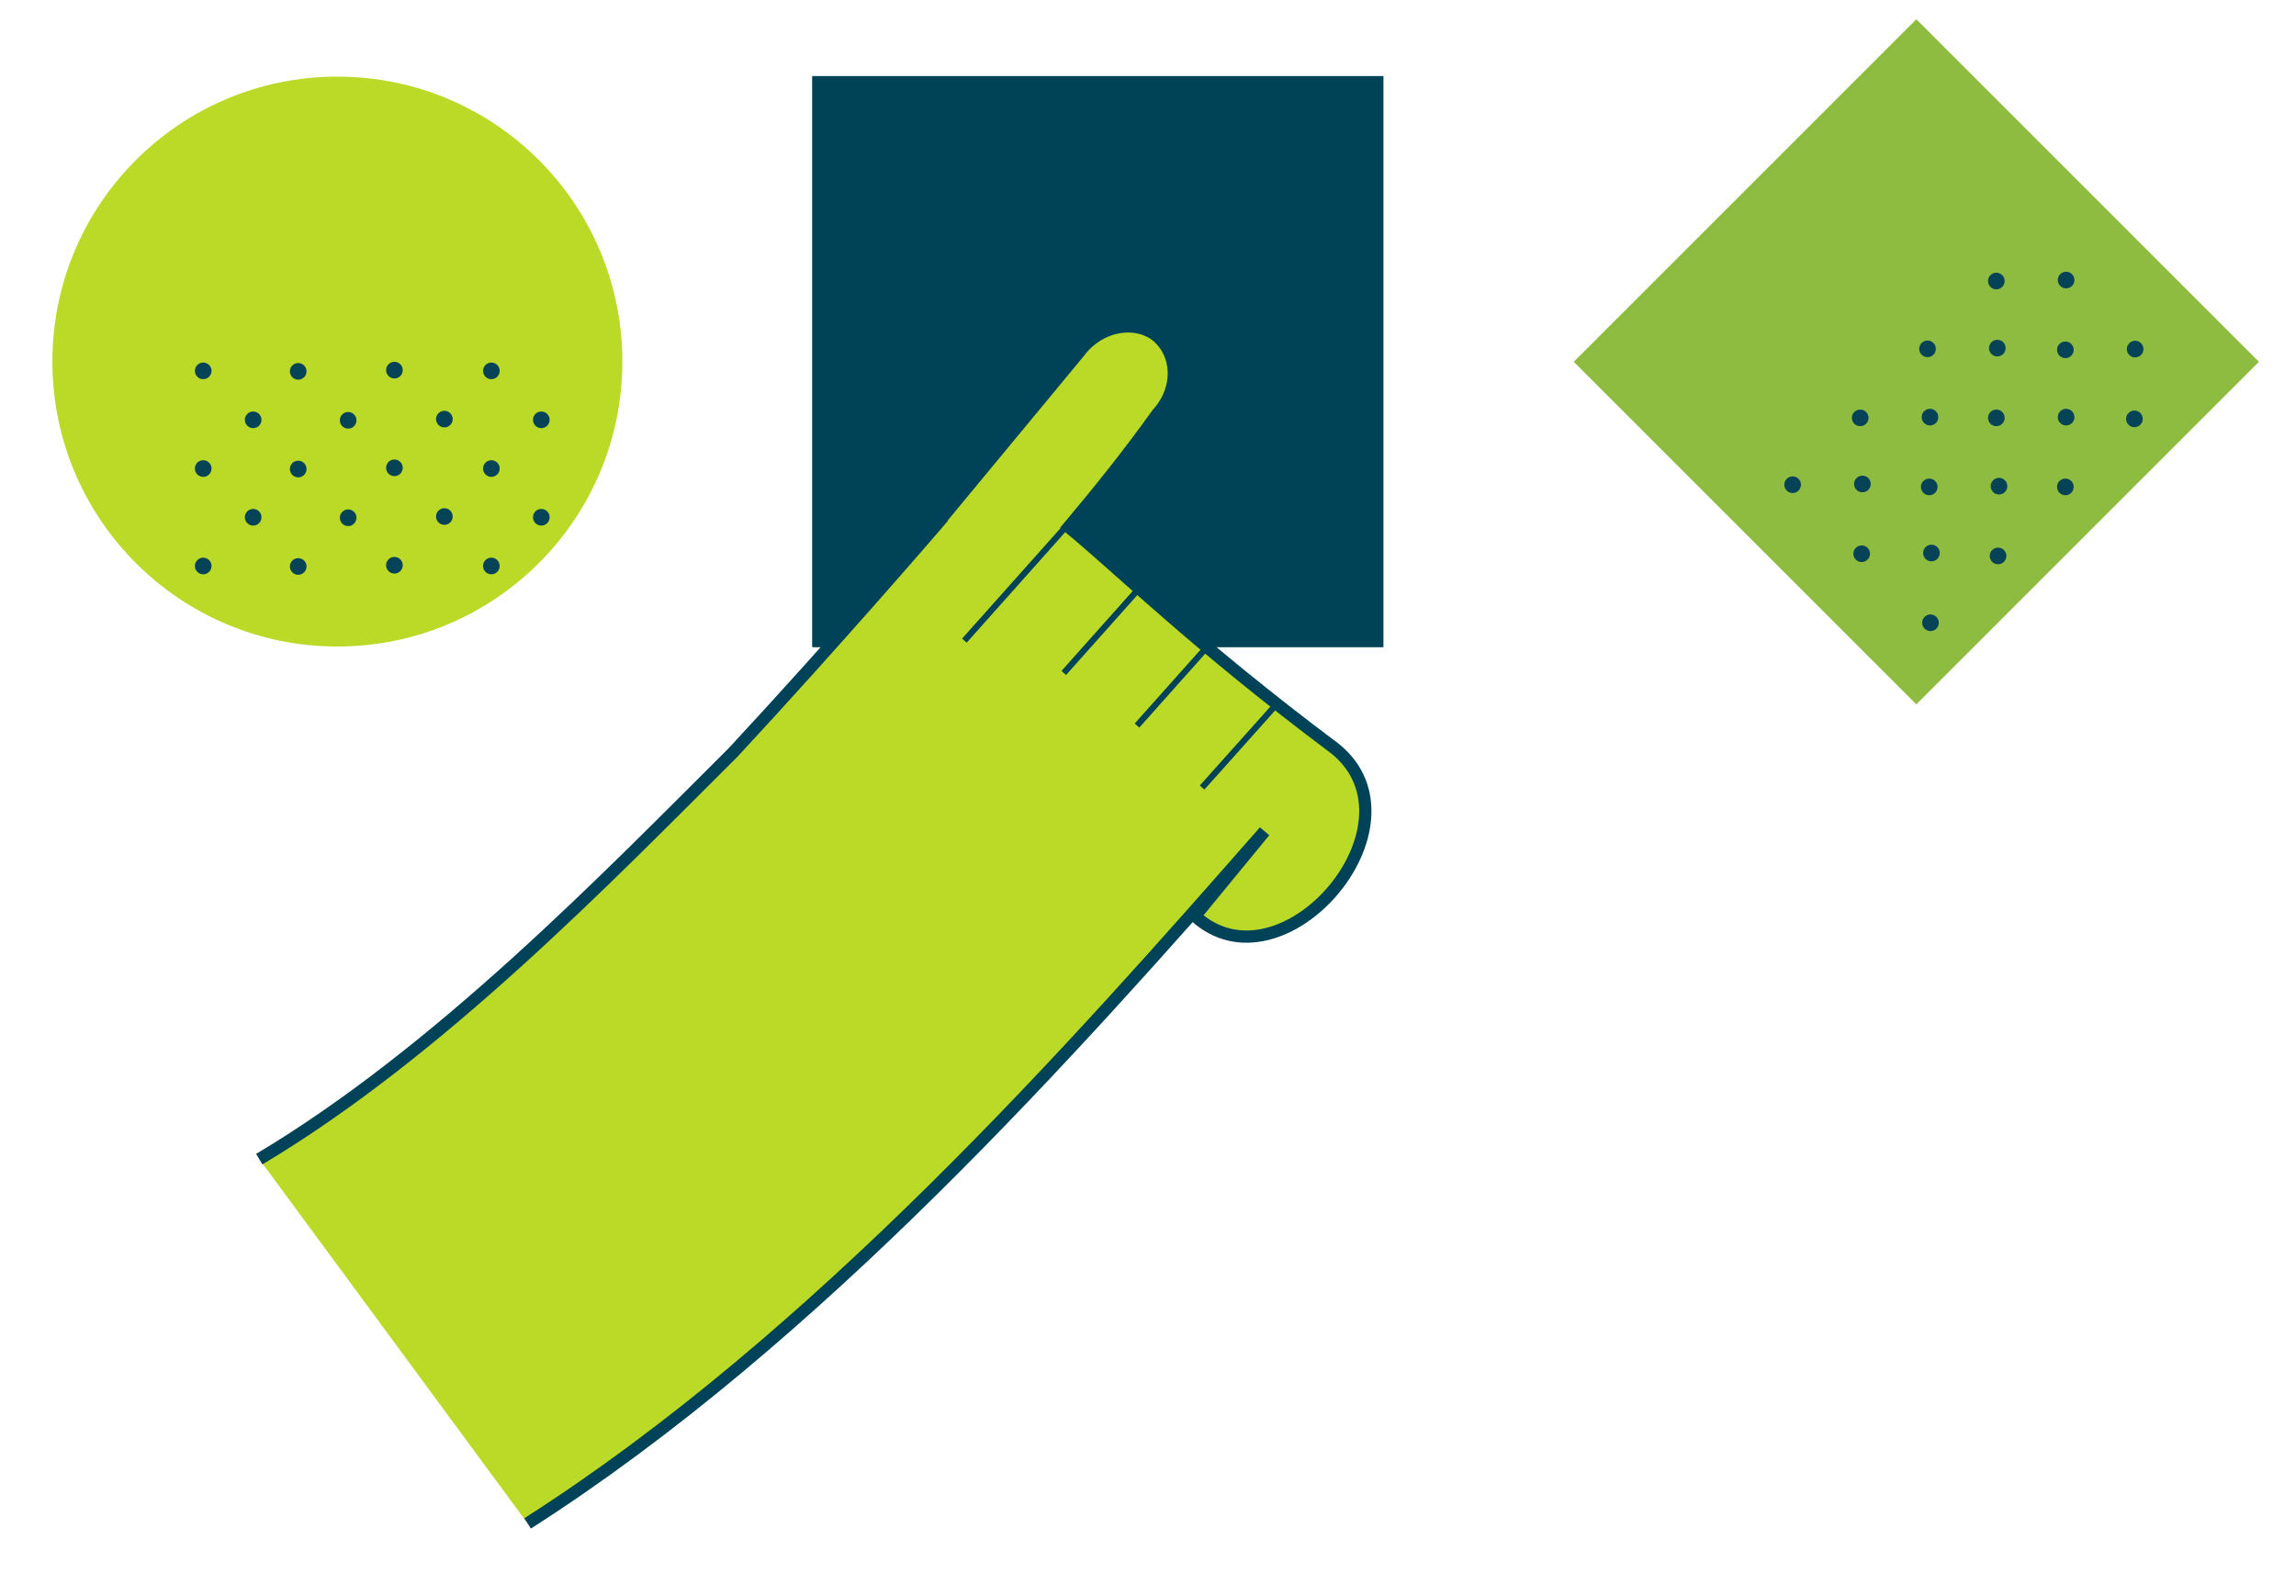
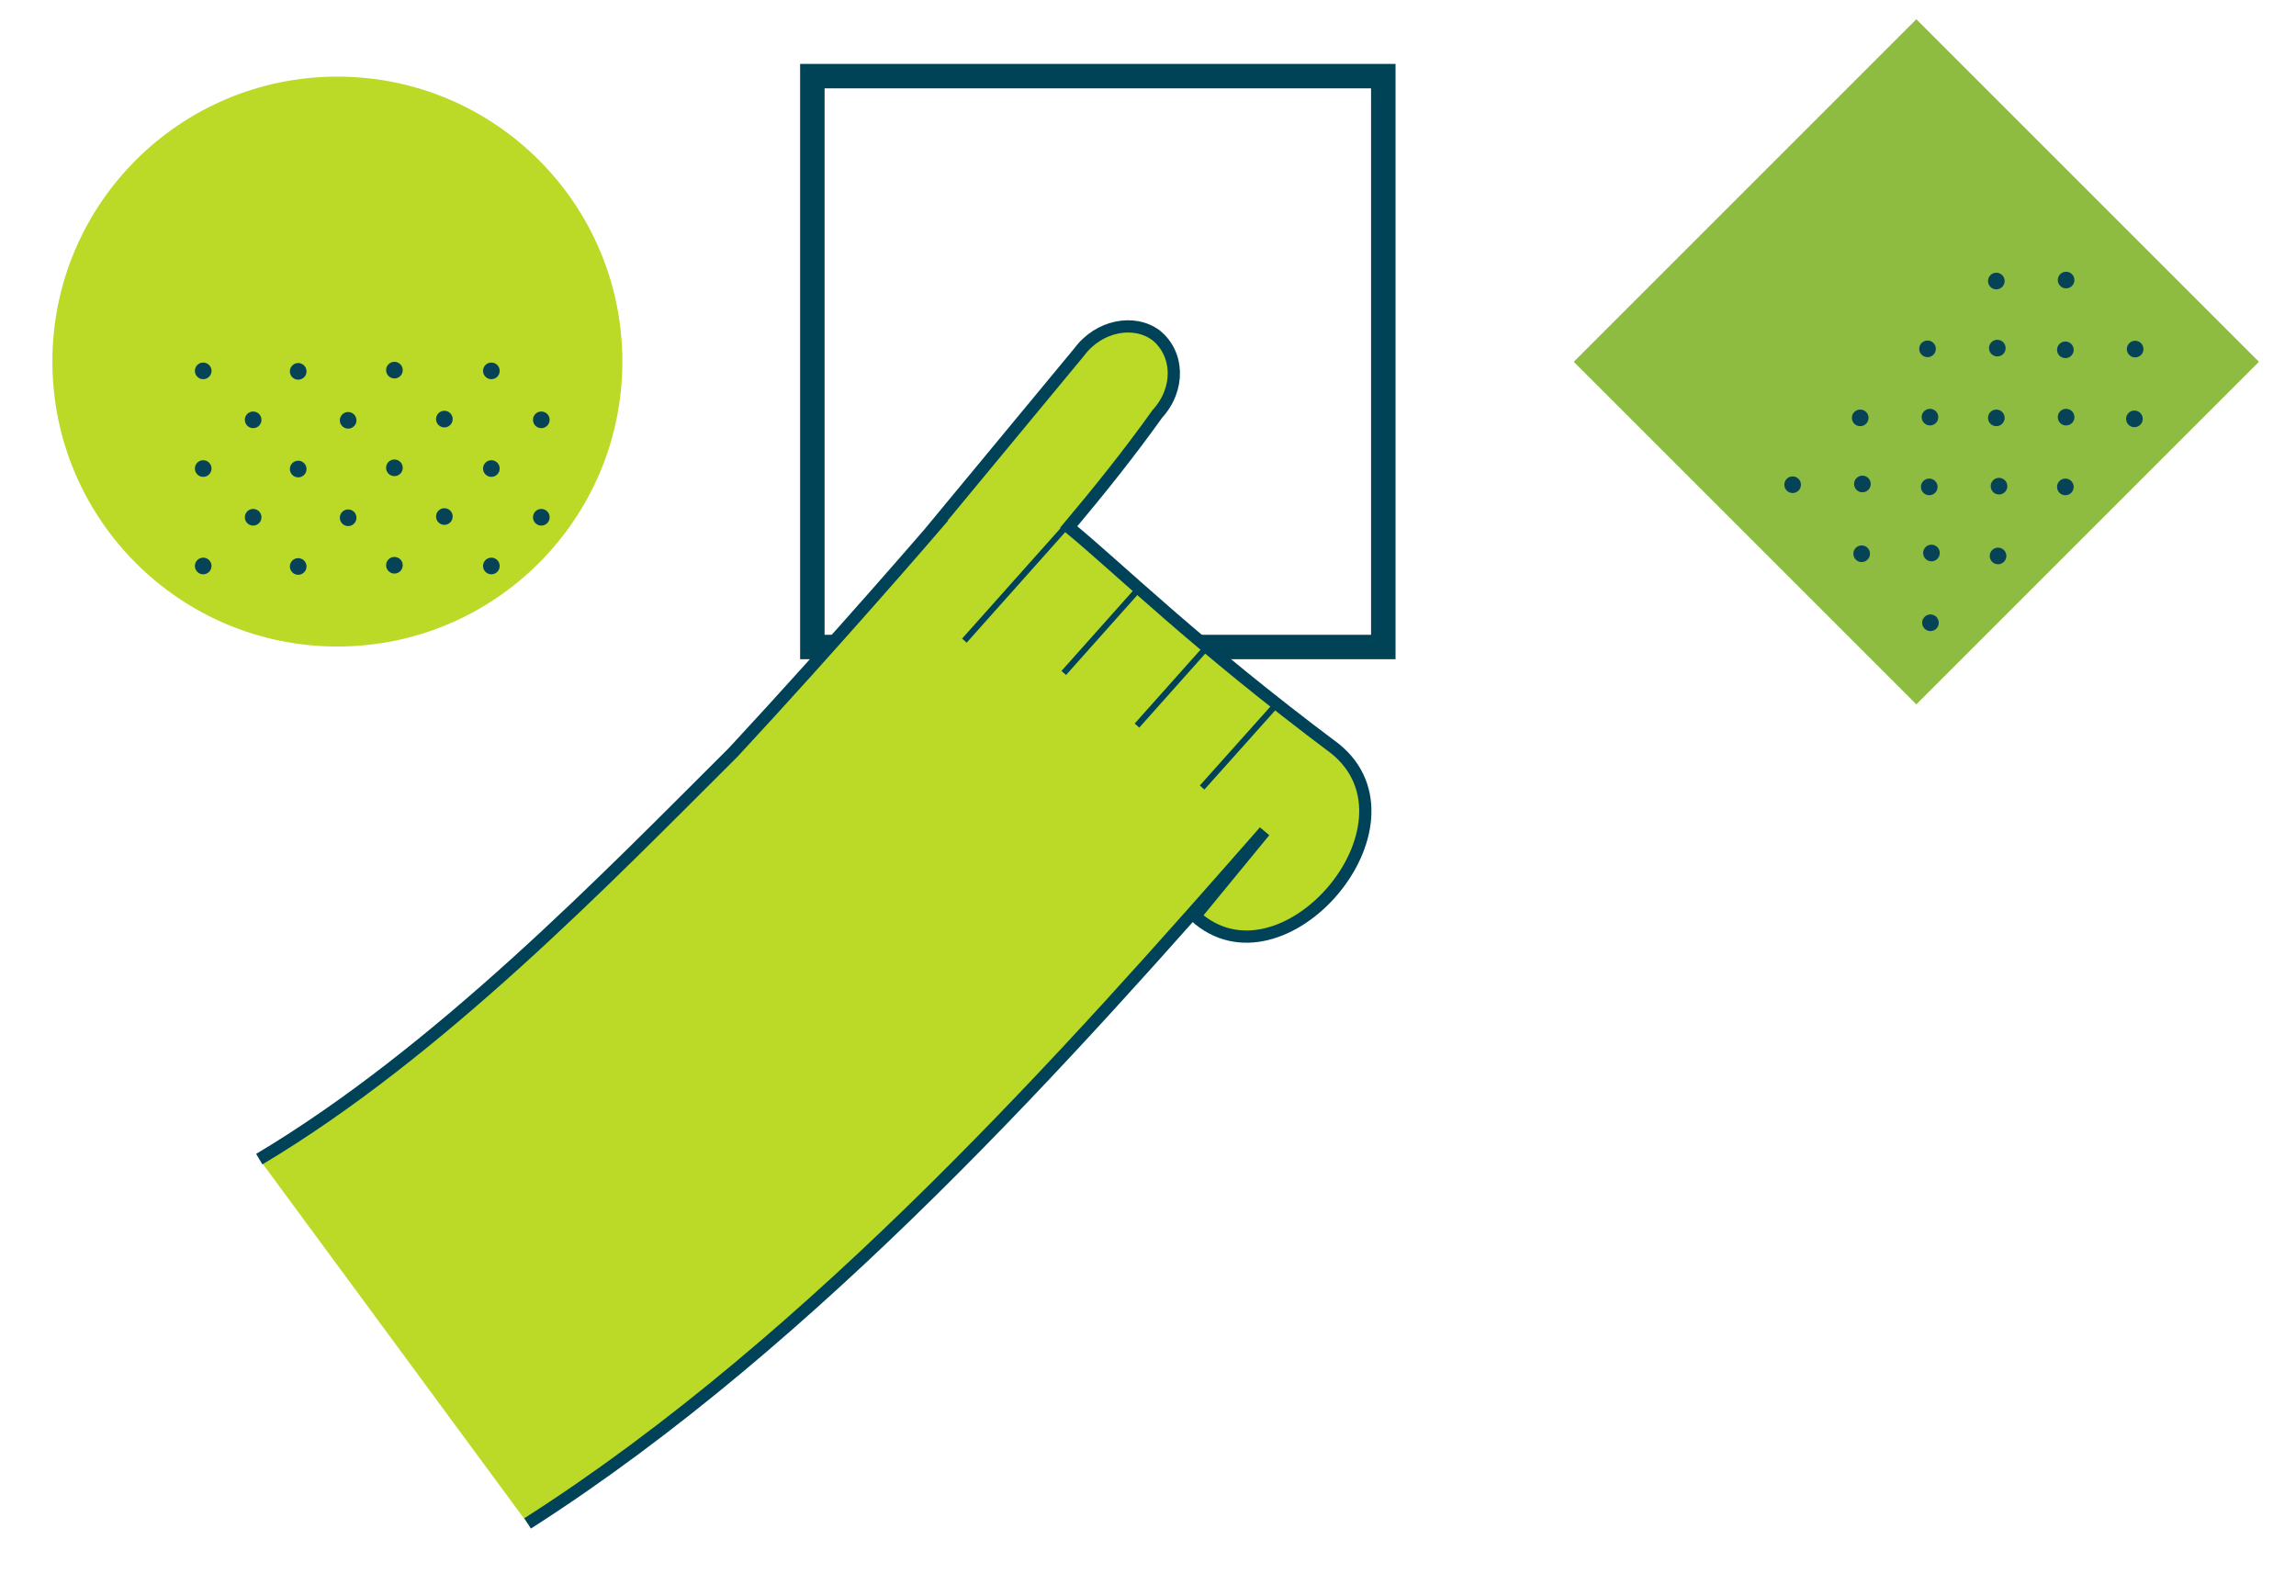
<svg xmlns="http://www.w3.org/2000/svg" version="1.1" id="Layer_1" x="0px" y="0px" viewBox="0 0 93.78 65.19" style="enable-background:new 0 0 93.78 65.19;" xml:space="preserve">
  <style type="text/css">
- 	.st0{fill-rule:evenodd;clip-rule:evenodd;fill:#004357;}
+ 	.st0{fill-rule:evenodd;clip-rule:evenodd;fill:none;stroke:#004357;stroke-miterlimit:10;}
	.st1{fill-rule:evenodd;clip-rule:evenodd;fill:#BBD927;}
	.st2{fill:#074357;}
	.st3{fill:#BBD927;stroke:#004358;stroke-width:0.5;stroke-miterlimit:10;}
	.st4{fill:none;stroke:#004358;stroke-width:0.25;stroke-miterlimit:10;}
	.st5{fill-rule:evenodd;clip-rule:evenodd;fill:#8EBC41;}
</style>
-   <rect x="33.18" y="3.11" transform="matrix(-1.836970e-16 1 -1 -1.836970e-16 59.6108 -30.0702)" class="st0" width="23.32" height="23.32" />
  <rect x="33.18" y="3.11" transform="matrix(-1.836970e-16 1 -1 -1.836970e-16 59.6108 -30.0702)" class="st0" width="23.32" height="23.32" />
  <circle class="st1" cx="13.78" cy="14.77" r="11.64" />
  <g>
    <circle class="st2" cx="22.11" cy="17.15" r="0.34" />
    <circle class="st2" cx="22.11" cy="21.13" r="0.34" />
    <circle class="st2" cx="20.07" cy="15.15" r="0.34" />
    <circle class="st2" cx="20.07" cy="19.14" r="0.34" />
    <circle class="st2" cx="20.07" cy="23.12" r="0.34" />
    <circle class="st2" cx="18.15" cy="17.12" r="0.34" />
    <circle class="st2" cx="18.15" cy="21.1" r="0.34" />
    <circle class="st2" cx="16.11" cy="19.11" r="0.34" />
    <circle class="st2" cx="16.11" cy="15.12" r="0.34" />
    <circle class="st2" cx="16.11" cy="23.09" r="0.34" />
    <circle class="st2" cx="14.22" cy="17.17" r="0.34" />
    <circle class="st2" cx="14.22" cy="21.15" r="0.34" />
    <circle class="st2" cx="12.18" cy="15.17" r="0.34" />
    <circle class="st2" cx="12.18" cy="19.16" r="0.34" />
    <circle class="st2" cx="12.18" cy="23.14" r="0.34" />
    <circle class="st2" cx="10.34" cy="17.15" r="0.34" />
    <circle class="st2" cx="10.34" cy="21.13" r="0.34" />
    <circle class="st2" cx="8.3" cy="15.15" r="0.34" />
    <circle class="st2" cx="8.3" cy="19.14" r="0.34" />
    <circle class="st2" cx="8.3" cy="23.12" r="0.34" />
  </g>
  <g>
    <path class="st3" d="M10.59,47.35c7.35-4.38,14.24-11.52,19.36-16.62c4.24-4.57,8.23-9.21,8.23-9.21l-0.01,0l5.91-7.14   c0.8-1.08,2.23-1.35,3.13-0.69c0.94,0.75,1,2.19,0.06,3.22c-1.15,1.61-2.36,3.12-3.62,4.62c2.07,1.7,5.17,4.78,10.89,9.06l0,0   c3.82,3.11-2.18,10.07-5.73,6.83l2.84-3.46c-7.82,8.92-18.28,20.72-30.1,28.27" />
    <line class="st4" x1="43.82" y1="21.2" x2="39.39" y2="26.17" />
    <line class="st4" x1="46.49" y1="24.08" x2="43.45" y2="27.49" />
    <line class="st4" x1="49.47" y1="26.24" x2="46.44" y2="29.64" />
    <line class="st4" x1="52.14" y1="28.77" x2="49.1" y2="32.17" />
  </g>
  <rect x="68.37" y="4.87" transform="matrix(-0.7071 -0.7071 0.7071 -0.7071 123.1739 80.5609)" class="st5" width="19.79" height="19.79" />
  <g>
    <circle class="st2" cx="84.39" cy="11.44" r="0.34" />
    <circle class="st2" cx="87.21" cy="14.26" r="0.34" />
    <circle class="st2" cx="81.54" cy="11.48" r="0.34" />
    <circle class="st2" cx="84.36" cy="14.29" r="0.34" />
    <circle class="st2" cx="87.18" cy="17.11" r="0.34" />
    <circle class="st2" cx="81.58" cy="14.22" r="0.34" />
    <circle class="st2" cx="84.39" cy="17.04" r="0.34" />
    <circle class="st2" cx="81.54" cy="17.07" r="0.34" />
    <circle class="st2" cx="78.73" cy="14.25" r="0.34" />
    <circle class="st2" cx="84.36" cy="19.89" r="0.34" />
    <circle class="st2" cx="78.83" cy="17.04" r="0.34" />
    <circle class="st2" cx="81.65" cy="19.86" r="0.34" />
    <circle class="st2" cx="75.98" cy="17.07" r="0.34" />
    <circle class="st2" cx="78.8" cy="19.89" r="0.34" />
    <circle class="st2" cx="81.61" cy="22.71" r="0.34" />
    <circle class="st2" cx="76.07" cy="19.77" r="0.34" />
    <circle class="st2" cx="78.89" cy="22.59" r="0.34" />
    <circle class="st2" cx="73.22" cy="19.8" r="0.34" />
    <circle class="st2" cx="76.04" cy="22.62" r="0.34" />
    <circle class="st2" cx="78.85" cy="25.44" r="0.34" />
  </g>
</svg>
